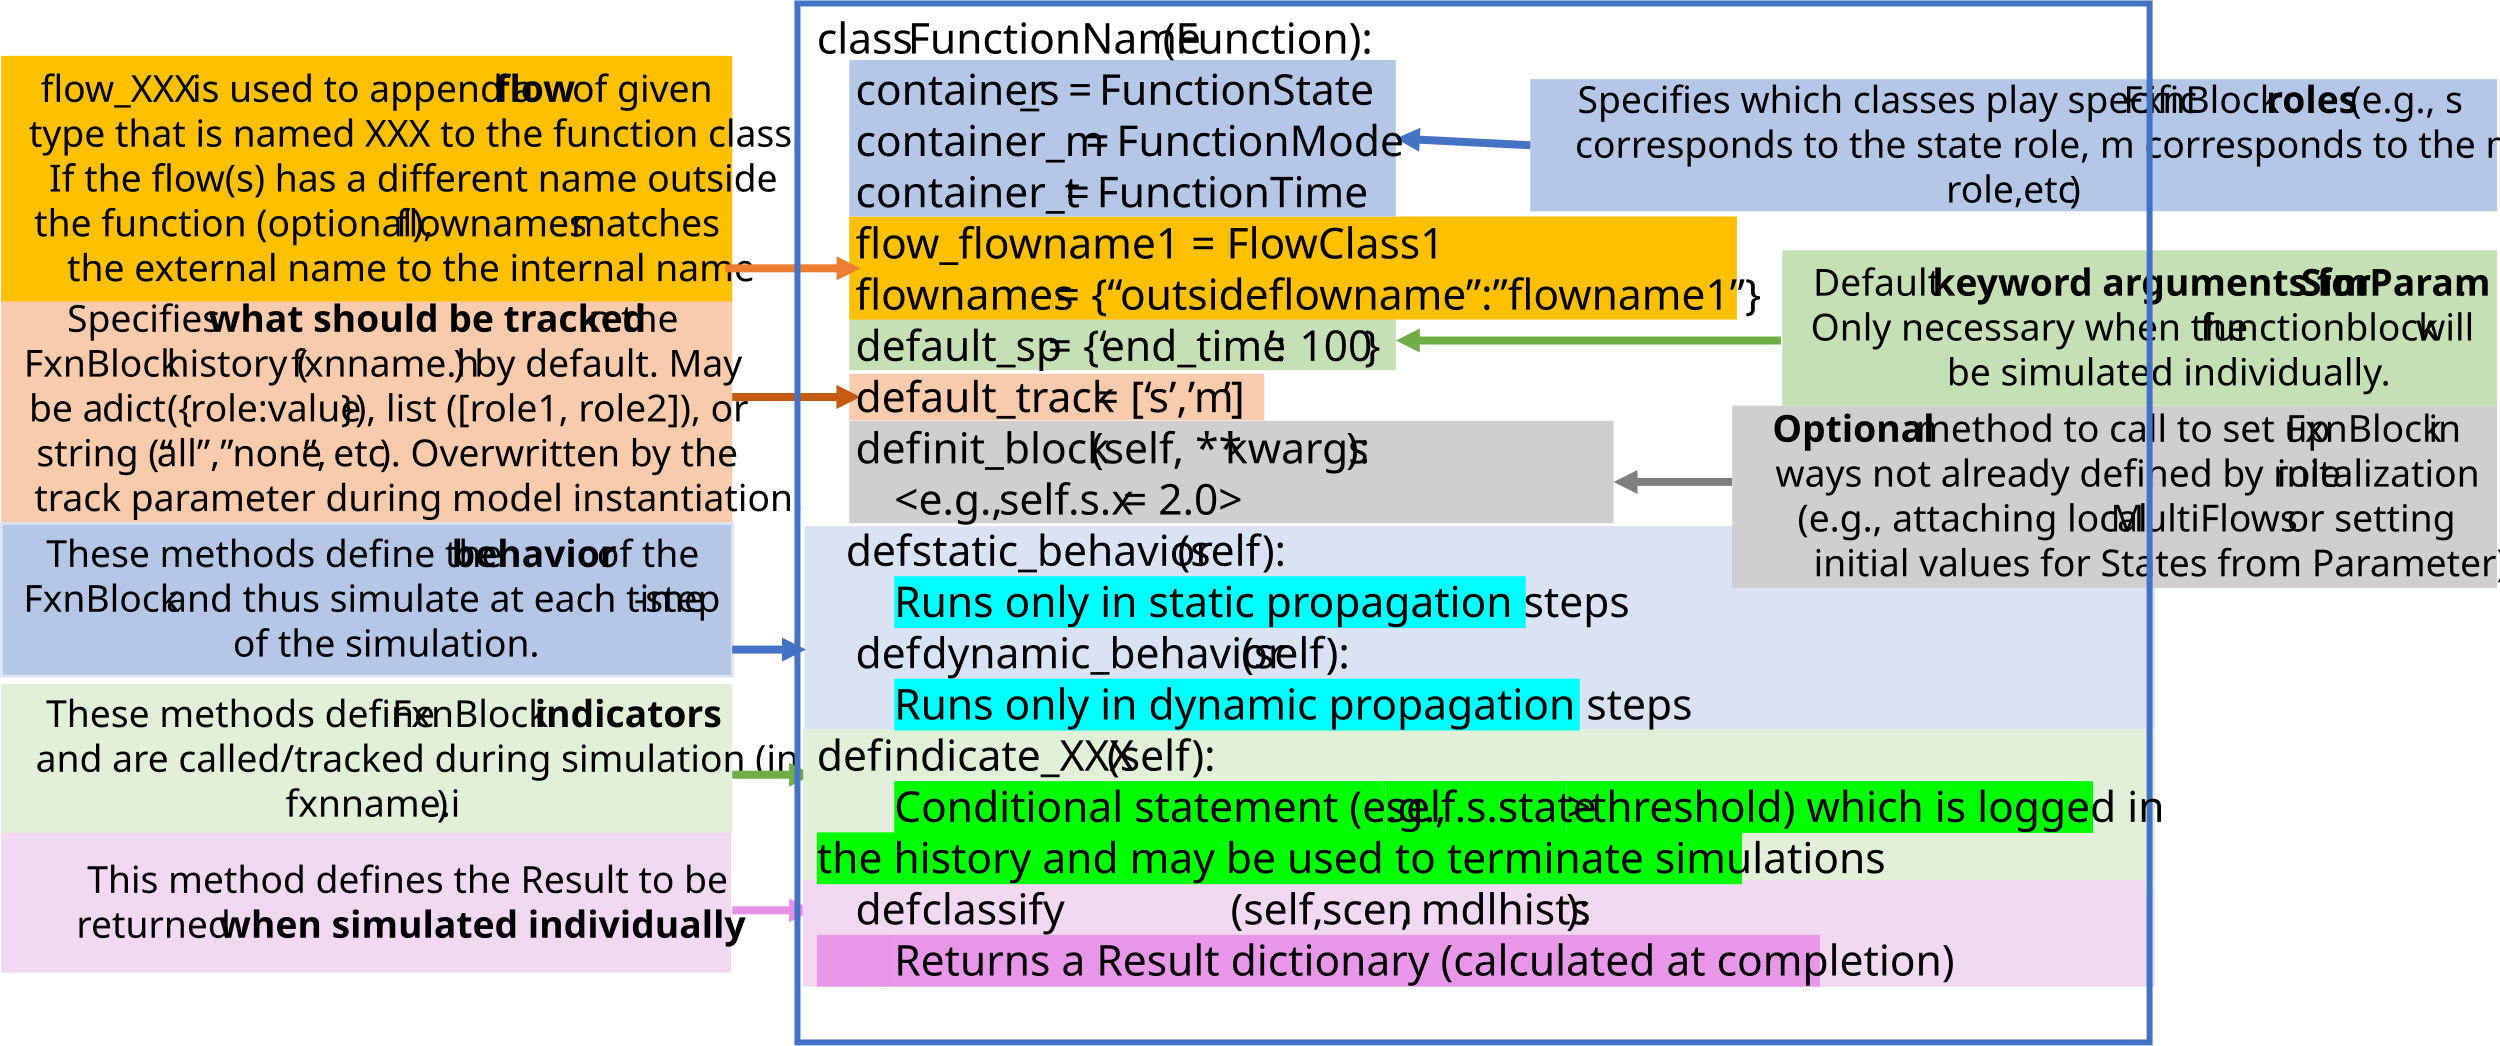
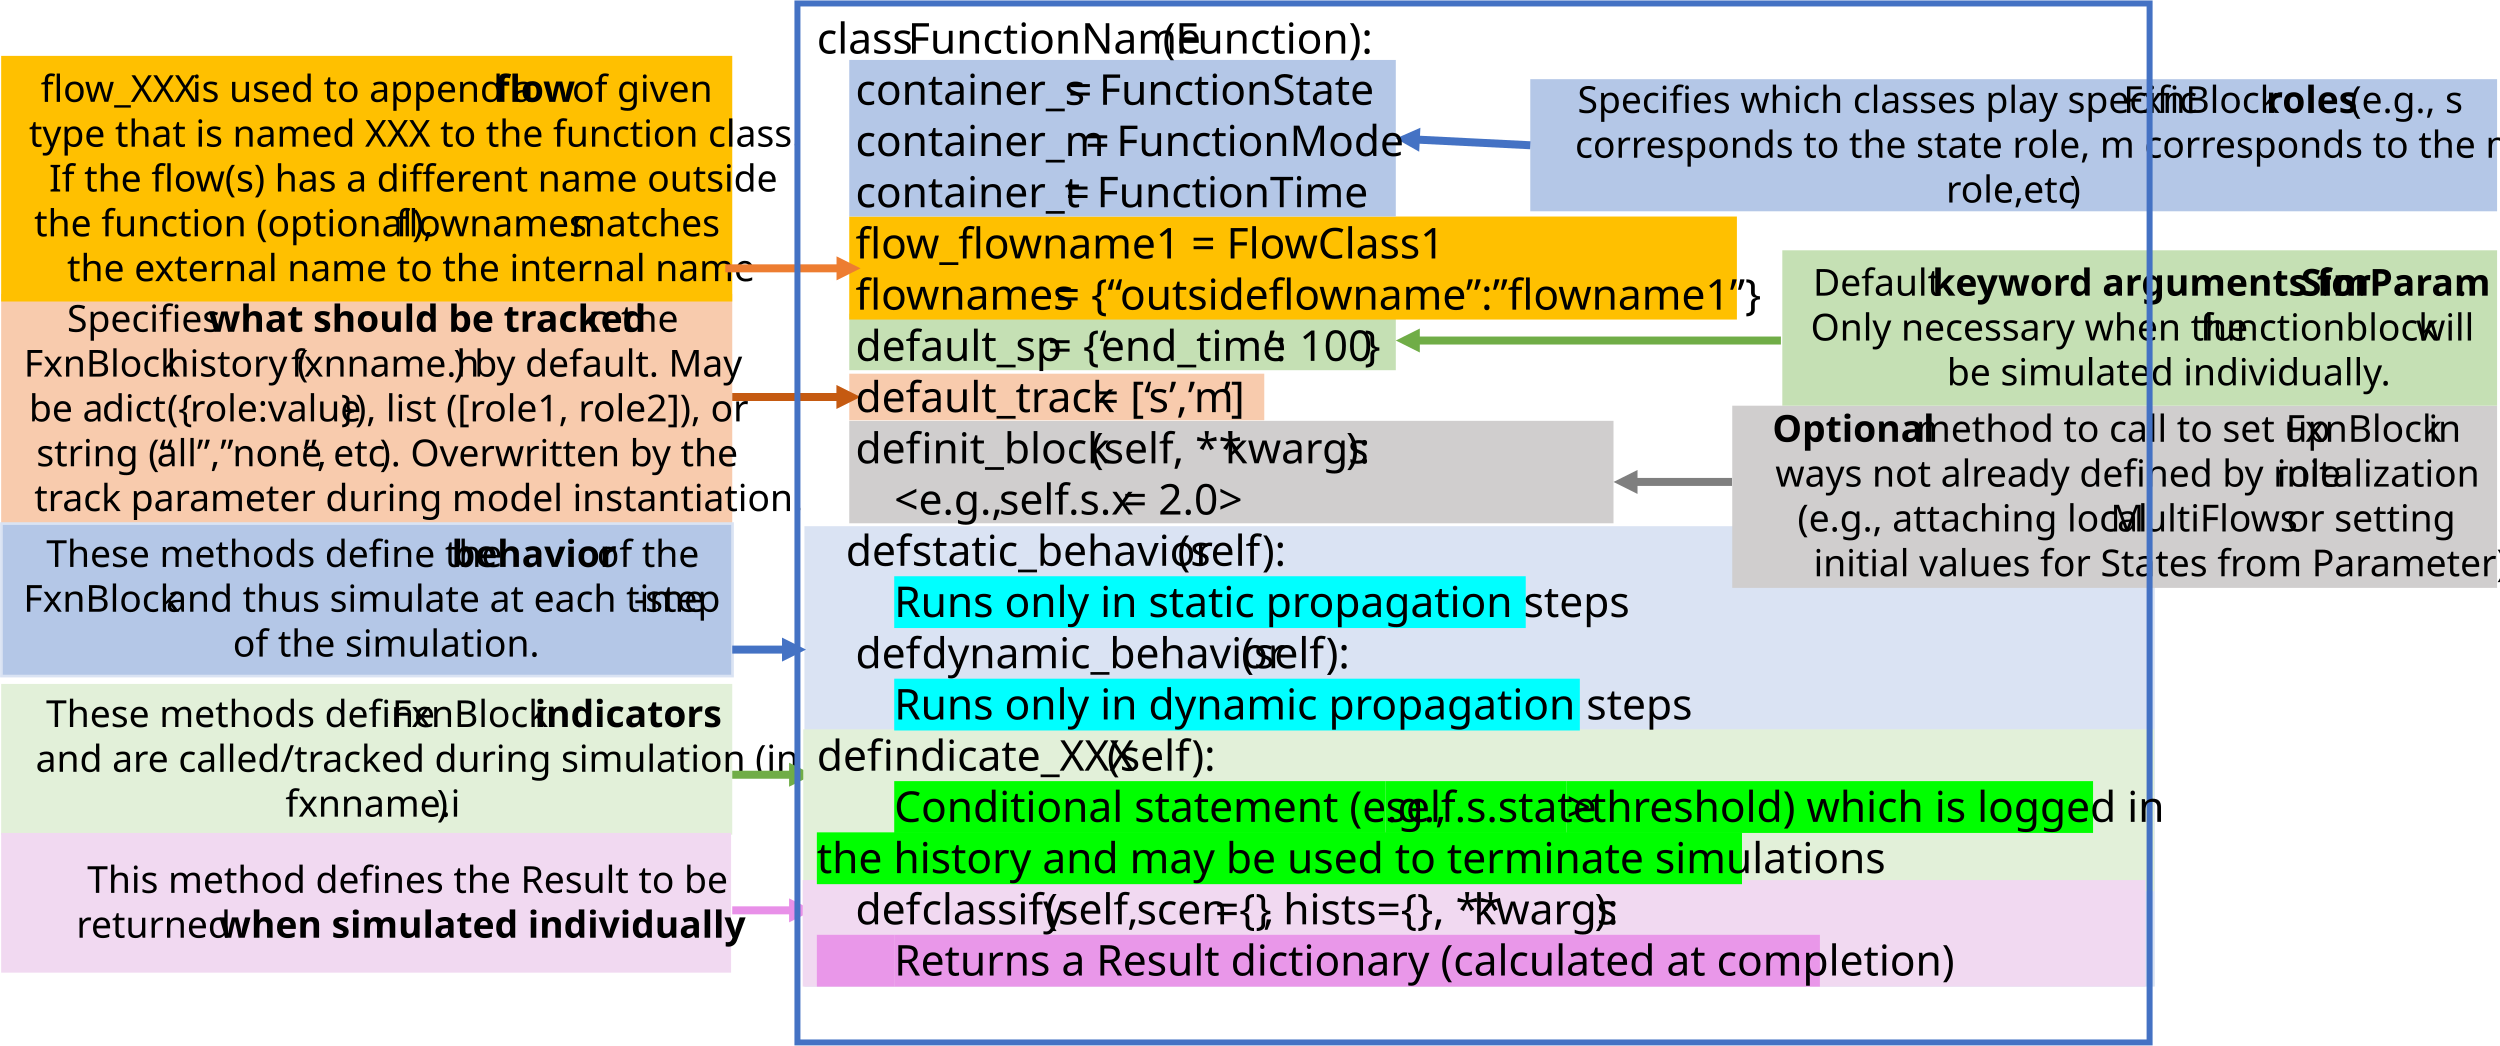
<svg xmlns="http://www.w3.org/2000/svg" width="4295" height="1796" xml:space="preserve" overflow="hidden">
  <g transform="translate(2 -138)">
    <rect x="1380" y="1042" width="2320" height="791" fill="#DAE3F3" />
    <rect x="1457" y="861" width="1313" height="176" fill="#D0CECE" />
    <rect x="1457" y="780" width="713" height="80" fill="#F8CBAD" />
    <rect x="1457" y="677" width="939" height="97" fill="#C5E0B4" />
    <rect x="1457" y="510" width="1525" height="177" fill="#FFC000" />
    <rect x="1457" y="241" width="939" height="269" fill="#B4C7E7" />
    <rect x="0" y="643" width="1256" height="394" fill="#F8CBAD" />
    <text font-family="Calibri,Calibri_MSFontService,sans-serif" font-weight="400" font-size="64" transform="matrix(1 0 0 1 113.181 708)">Specifies </text>
    <text font-family="Calibri,Calibri_MSFontService,sans-serif" font-weight="700" font-size="64" transform="matrix(1 0 0 1 356.098 708)">what should be tracked</text>
    <text font-family="Calibri,Calibri_MSFontService,sans-serif" font-weight="400" font-size="64" transform="matrix(1 0 0 1 992.265 708)">in the </text>
    <text font-family="Calibri,Calibri_MSFontService,sans-serif" font-weight="400" font-size="64" transform="matrix(1 0 0 1 38.9771 785)">FxnBlock</text>
    <text font-family="Calibri,Calibri_MSFontService,sans-serif" font-weight="400" font-size="64" transform="matrix(1 0 0 1 284.185 785)">history (</text>
    <text font-family="Calibri,Calibri_MSFontService,sans-serif" font-weight="400" font-size="64" transform="matrix(1 0 0 1 498.021 785)">fxnname.h</text>
    <text font-family="Calibri,Calibri_MSFontService,sans-serif" font-weight="400" font-size="64" transform="matrix(1 0 0 1 777.031 785)">) by default. May </text>
    <text font-family="Calibri,Calibri_MSFontService,sans-serif" font-weight="400" font-size="64" transform="matrix(1 0 0 1 47.7771 862)">be a </text>
    <text font-family="Calibri,Calibri_MSFontService,sans-serif" font-weight="400" font-size="64" transform="matrix(1 0 0 1 173.246 862)">dict</text>
    <text font-family="Calibri,Calibri_MSFontService,sans-serif" font-weight="400" font-size="64" transform="matrix(1 0 0 1 284.965 862)">({</text>
    <text font-family="Calibri,Calibri_MSFontService,sans-serif" font-weight="400" font-size="64" transform="matrix(1 0 0 1 324.496 862)">role:value</text>
    <text font-family="Calibri,Calibri_MSFontService,sans-serif" font-weight="400" font-size="64" transform="matrix(1 0 0 1 583.775 862)">}), list ([role1, role2]), or </text>
    <text font-family="Calibri,Calibri_MSFontService,sans-serif" font-weight="400" font-size="64" transform="matrix(1 0 0 1 60.45 939)">string (“</text>
    <text font-family="Calibri,Calibri_MSFontService,sans-serif" font-weight="400" font-size="64" transform="matrix(1 0 0 1 267.296 939)">all”,”none</text>
    <text font-family="Calibri,Calibri_MSFontService,sans-serif" font-weight="400" font-size="64" transform="matrix(1 0 0 1 519.402 939)">”, </text>
    <text font-family="Calibri,Calibri_MSFontService,sans-serif" font-weight="400" font-size="64" transform="matrix(1 0 0 1 570.483 939)">etc</text>
    <text font-family="Calibri,Calibri_MSFontService,sans-serif" font-weight="400" font-size="64" transform="matrix(1 0 0 1 650.142 939)">). Overwritten by the </text>
    <text font-family="Calibri,Calibri_MSFontService,sans-serif" font-weight="400" font-size="64" transform="matrix(1 0 0 1 56.875 1016)">track parameter during model instantiation.</text>
    <rect x="0" y="234" width="1256" height="422" fill="#FFC000" />
    <text font-family="Calibri,Calibri_MSFontService,sans-serif" font-weight="400" font-size="64" transform="matrix(1 0 0 1 67.9553 313)">flow_XXX</text>
    <text font-family="Calibri,Calibri_MSFontService,sans-serif" font-weight="400" font-size="64" transform="matrix(1 0 0 1 327.807 313)">is used to append a </text>
    <text font-family="Calibri,Calibri_MSFontService,sans-serif" font-weight="700" font-size="64" transform="matrix(1 0 0 1 848.543 313)">flow </text>
    <text font-family="Calibri,Calibri_MSFontService,sans-serif" font-weight="400" font-size="64" transform="matrix(1 0 0 1 980.772 313)">of given </text>
    <text font-family="Calibri,Calibri_MSFontService,sans-serif" font-weight="400" font-size="64" transform="matrix(1 0 0 1 47.7199 390)">type that is named XXX to the function class. </text>
    <text font-family="Calibri,Calibri_MSFontService,sans-serif" font-weight="400" font-size="64" transform="matrix(1 0 0 1 82.3011 467)">If the flow(s) has a different name outside </text>
    <text font-family="Calibri,Calibri_MSFontService,sans-serif" font-weight="400" font-size="64" transform="matrix(1 0 0 1 56.6574 544)">the function (optional), </text>
    <text font-family="Calibri,Calibri_MSFontService,sans-serif" font-weight="400" font-size="64" transform="matrix(1 0 0 1 677.997 544)">flownames</text>
    <text font-family="Calibri,Calibri_MSFontService,sans-serif" font-weight="400" font-size="64" transform="matrix(1 0 0 1 979.099 544)">matches </text>
    <text font-family="Calibri,Calibri_MSFontService,sans-serif" font-weight="400" font-size="64" transform="matrix(1 0 0 1 113.239 621)">the external name to the internal name</text>
    <rect x="2627" y="274" width="1661" height="227" fill="#B4C7E7" />
    <text font-family="Calibri,Calibri_MSFontService,sans-serif" font-weight="400" font-size="64" transform="matrix(1 0 0 1 2708.17 332)">Specifies which classes play specific </text>
    <text font-family="Calibri,Calibri_MSFontService,sans-serif" font-weight="400" font-size="64" transform="matrix(1 0 0 1 3645.99 332)">FxnBlock</text>
    <text font-family="Calibri,Calibri_MSFontService,sans-serif" font-weight="700" font-size="64" transform="matrix(1 0 0 1 3891.2 332)">roles </text>
    <text font-family="Calibri,Calibri_MSFontService,sans-serif" font-weight="400" font-size="64" transform="matrix(1 0 0 1 4035.94 332)">(e.g., s </text>
    <text font-family="Calibri,Calibri_MSFontService,sans-serif" font-weight="400" font-size="64" transform="matrix(1 0 0 1 2703.98 409)">corresponds to the state role, m corresponds to the mode </text>
    <text font-family="Calibri,Calibri_MSFontService,sans-serif" font-weight="400" font-size="64" transform="matrix(1 0 0 1 3341.38 486)">role, </text>
    <text font-family="Calibri,Calibri_MSFontService,sans-serif" font-weight="400" font-size="64" transform="matrix(1 0 0 1 3473.84 486)">etc</text>
    <text font-family="Calibri,Calibri_MSFontService,sans-serif" font-weight="400" font-size="64" transform="matrix(1 0 0 1 3553.5 486)">)</text>
    <rect x="2974" y="835" width="1314" height="313" fill="#D0CECE" />
    <text font-family="Calibri,Calibri_MSFontService,sans-serif" font-weight="700" font-size="64" transform="matrix(1 0 0 1 3042.97 897)">Optional</text>
    <text font-family="Calibri,Calibri_MSFontService,sans-serif" font-weight="400" font-size="64" transform="matrix(1 0 0 1 3289.65 897)">method to call to set up </text>
    <text font-family="Calibri,Calibri_MSFontService,sans-serif" font-weight="400" font-size="64" transform="matrix(1 0 0 1 3924.85 897)">FxnBlock</text>
    <text font-family="Calibri,Calibri_MSFontService,sans-serif" font-weight="400" font-size="64" transform="matrix(1 0 0 1 4170.06 897)">in </text>
    <text font-family="Calibri,Calibri_MSFontService,sans-serif" font-weight="400" font-size="64" transform="matrix(1 0 0 1 3048.03 974)">ways not already defined by role </text>
    <text font-family="Calibri,Calibri_MSFontService,sans-serif" font-weight="400" font-size="64" transform="matrix(1 0 0 1 3909.59 974)">initalization</text>
    <text font-family="Calibri,Calibri_MSFontService,sans-serif" font-weight="400" font-size="64" transform="matrix(1 0 0 1 3086.12 1051)">(e.g., attaching local </text>
    <text font-family="Calibri,Calibri_MSFontService,sans-serif" font-weight="400" font-size="64" transform="matrix(1 0 0 1 3623.68 1051)">MultiFlows</text>
    <text font-family="Calibri,Calibri_MSFontService,sans-serif" font-weight="400" font-size="64" transform="matrix(1 0 0 1 3926.5 1051)">or setting </text>
    <text font-family="Calibri,Calibri_MSFontService,sans-serif" font-weight="400" font-size="64" transform="matrix(1 0 0 1 3113.76 1128)">initial values for States from Parameter)</text>
    <path d="M2626.76 394.431 2429.99 384.584 2430.68 370.852 2627.45 380.698ZM2436.17 398.661 2396 376 2438.23 357.462Z" fill="#4472C4" />
    <path d="M1244 592.125 1442.04 592.125 1442.04 605.875 1244 605.875ZM1435.16 578.375 1476.41 599.001 1435.16 619.625Z" fill="#ED7D31" />
    <path d="M1256 813.125 1441.83 813.125 1441.83 826.875 1256 826.875ZM1434.95 799.375 1476.2 820 1434.95 840.625Z" fill="#C55A11" />
    <path d="M3.75019e-06-6.875 627.228-6.875 627.228 6.875-3.75019e-06 6.875ZM620.353-20.625 661.603 0 620.353 20.625Z" fill="#70AD47" transform="matrix(-1 0 0 1 3057.6 723)" />
    <path d="M1.21865e-05-6.875 169.222-6.875 169.222 6.875-1.21865e-05 6.875ZM162.347-20.625 203.597 0 162.347 20.625Z" fill="#7F7F7F" transform="matrix(-1 0 0 1 2973.6 966)" />
    <rect x="0.5" y="1037.5" width="1256" height="262" stroke="#DAE3F3" stroke-width="4.583" stroke-miterlimit="8" fill="#B4C7E7" />
    <text font-family="Calibri,Calibri_MSFontService,sans-serif" font-weight="400" font-size="64" transform="matrix(1 0 0 1 77.5458 1112)">These methods define the </text>
    <text font-family="Calibri,Calibri_MSFontService,sans-serif" font-weight="700" font-size="64" transform="matrix(1 0 0 1 773.869 1112)">behavior</text>
    <text font-family="Calibri,Calibri_MSFontService,sans-serif" font-weight="400" font-size="64" transform="matrix(1 0 0 1 1023.32 1112)">of the </text>
    <text font-family="Calibri,Calibri_MSFontService,sans-serif" font-weight="400" font-size="64" transform="matrix(1 0 0 1 38.1521 1189)">FxnBlock</text>
    <text font-family="Calibri,Calibri_MSFontService,sans-serif" font-weight="400" font-size="64" transform="matrix(1 0 0 1 283.36 1189)">and thus simulate at each time</text>
    <text font-family="Calibri,Calibri_MSFontService,sans-serif" font-weight="400" font-size="64" transform="matrix(1 0 0 1 1087 1189)">-</text>
    <text font-family="Calibri,Calibri_MSFontService,sans-serif" font-weight="400" font-size="64" transform="matrix(1 0 0 1 1106.48 1189)">step </text>
    <text font-family="Calibri,Calibri_MSFontService,sans-serif" font-weight="400" font-size="64" transform="matrix(1 0 0 1 398.035 1266)">of the simulation. </text>
    <path d="M1256 1247.12 1348.35 1247.13 1348.35 1260.88 1256 1260.88ZM1341.48 1233.38 1382.73 1254 1341.48 1274.63Z" fill="#4472C4" />
    <rect x="0" y="1313" width="1256" height="259" fill="#E2F0D9" />
    <text font-family="Calibri,Calibri_MSFontService,sans-serif" font-weight="400" font-size="64" transform="matrix(1 0 0 1 77.1108 1387)">These methods define </text>
    <text font-family="Calibri,Calibri_MSFontService,sans-serif" font-weight="400" font-size="64" transform="matrix(1 0 0 1 671.455 1387)">FxnBlock</text>
    <text font-family="Calibri,Calibri_MSFontService,sans-serif" font-weight="700" font-size="64" transform="matrix(1 0 0 1 916.663 1387)">indicators</text>
    <text font-family="Calibri,Calibri_MSFontService,sans-serif" font-weight="400" font-size="64" transform="matrix(1 0 0 1 59.2358 1464)">and are called/tracked during simulation (in </text>
    <text font-family="Calibri,Calibri_MSFontService,sans-serif" font-weight="400" font-size="64" transform="matrix(1 0 0 1 488.259 1541)">fxnname.i</text>
    <text font-family="Calibri,Calibri_MSFontService,sans-serif" font-weight="400" font-size="64" transform="matrix(1 0 0 1 748.363 1541)">)</text>
    <rect x="3060" y="568" width="1228" height="267" fill="#C5E0B4" />
    <text font-family="Calibri,Calibri_MSFontService,sans-serif" font-weight="400" font-size="64" transform="matrix(1 0 0 1 3112.75 646)">Default </text>
    <text font-family="Calibri,Calibri_MSFontService,sans-serif" font-weight="700" font-size="64" transform="matrix(1 0 0 1 3317.74 646)">keyword arguments for </text>
    <text font-family="Calibri,Calibri_MSFontService,sans-serif" font-weight="700" font-size="64" transform="matrix(1 0 0 1 3950.93 646)">SimParam</text>
    <text font-family="Calibri,Calibri_MSFontService,sans-serif" font-weight="400" font-size="64" transform="matrix(1 0 0 1 4219.24 646)">. </text>
    <text font-family="Calibri,Calibri_MSFontService,sans-serif" font-weight="400" font-size="64" transform="matrix(1 0 0 1 3108.68 723)">Only necessary when the </text>
    <text font-family="Calibri,Calibri_MSFontService,sans-serif" font-weight="400" font-size="64" transform="matrix(1 0 0 1 3777.59 723)">functionblock</text>
    <text font-family="Calibri,Calibri_MSFontService,sans-serif" font-weight="400" font-size="64" transform="matrix(1 0 0 1 4148.84 723)">will </text>
    <text font-family="Calibri,Calibri_MSFontService,sans-serif" font-weight="400" font-size="64" transform="matrix(1 0 0 1 3342.77 800)">be simulated individually.</text>
    <path d="M1256 1462.12 1360.5 1462.13 1360.5 1475.88 1256 1475.87ZM1353.62 1448.38 1394.87 1469 1353.62 1489.63Z" fill="#70AD47" />
    <rect x="0" y="1569" width="1254" height="240" fill="#F1D9F1" />
    <text font-family="Calibri,Calibri_MSFontService,sans-serif" font-weight="400" font-size="64" transform="matrix(1 0 0 1 147.821 1672)">This method defines the Result to be </text>
    <text font-family="Calibri,Calibri_MSFontService,sans-serif" font-weight="400" font-size="64" transform="matrix(1 0 0 1 129.144 1749)">returned </text>
    <text font-family="Calibri,Calibri_MSFontService,sans-serif" font-weight="700" font-size="64" transform="matrix(1 0 0 1 374.306 1749)">when simulated individually</text>
    <path d="M1256 1695.12 1360.5 1695.13 1360.5 1708.88 1256 1708.87ZM1353.62 1681.38 1394.87 1702 1353.62 1722.63Z" fill="#E890E8" />
    <rect x="1378" y="1391" width="2321" height="278" fill="#E2F0D9" />
    <rect x="1377" y="1650" width="2307" height="183" fill="#F1D9F1" />
    <rect x="1368" y="144" width="2323" height="1785" stroke="#4472C4" stroke-width="10.312" stroke-miterlimit="8" fill="none" />
    <path d="M1534.27 1127.98 2619.21 1127.98 2619.21 1216.98 1534.27 1216.98Z" fill="#00FFFF" fill-rule="evenodd" />
    <path d="M1534.27 1303.98 2712.14 1303.98 2712.14 1392.98 1534.27 1392.98Z" fill="#00FFFF" fill-rule="evenodd" />
    <path d="M1534.27 1479.98 2378.52 1479.98 2378.52 1568.98 1534.27 1568.98Z" fill="#00FF00" fill-rule="evenodd" />
    <path d="M2378.52 1479.98 2689.56 1479.98 2689.56 1568.98 2378.52 1568.98Z" fill="#00FF00" fill-rule="evenodd" />
    <path d="M2689.56 1479.98 3593.88 1479.98 3593.88 1568.98 2689.56 1568.98Z" fill="#00FF00" fill-rule="evenodd" />
    <path d="M1401.35 1567.98 2990.76 1567.98 2990.76 1656.98 1401.35 1656.98Z" fill="#00FF00" fill-rule="evenodd" />
    <path d="M1401.35 1743.98 1534.27 1743.98 1534.27 1832.98 1401.35 1832.98Z" fill="#E997E9" fill-rule="evenodd" />
    <path d="M1534.27 1743.98 3124.61 1743.98 3124.61 1832.98 1534.27 1832.98Z" fill="#E997E9" fill-rule="evenodd" />
    <text font-family="Calibri,Calibri_MSFontService,sans-serif" font-weight="400" font-size="73" transform="matrix(1 0 0 1 1401.35 230)">class </text>
    <text font-family="Calibri,Calibri_MSFontService,sans-serif" font-weight="400" font-size="73" transform="matrix(1 0 0 1 1557.76 230)">FunctionName</text>
    <text font-family="Calibri,Calibri_MSFontService,sans-serif" font-weight="400" font-size="73" transform="matrix(1 0 0 1 1995.46 230)">(Function):</text>
-     <text font-family="Calibri,Calibri_MSFontService,sans-serif" font-weight="400" font-size="73" transform="matrix(1 0 0 1 1467.81 318)">container</text>
-     <text font-family="Calibri,Calibri_MSFontService,sans-serif" font-weight="400" font-size="73" transform="matrix(1 0 0 1 1750.92 318)">_s</text>
+     <text font-family="Calibri,Calibri_MSFontService,sans-serif" font-weight="400" font-size="73" transform="matrix(1 0 0 1 1467.81 318)">container_s</text>
    <text font-family="Calibri,Calibri_MSFontService,sans-serif" font-weight="400" font-size="73" transform="matrix(1 0 0 1 1832.85 318)">= </text>
    <text font-family="Calibri,Calibri_MSFontService,sans-serif" font-weight="400" font-size="73" transform="matrix(1 0 0 1 1886.13 318)">FunctionState</text>
    <text font-family="Calibri,Calibri_MSFontService,sans-serif" font-weight="400" font-size="73" transform="matrix(1 0 0 1 1467.81 406)">container_m</text>
    <text font-family="Calibri,Calibri_MSFontService,sans-serif" font-weight="400" font-size="73" transform="matrix(1 0 0 1 1862.64 406)">= </text>
    <text font-family="Calibri,Calibri_MSFontService,sans-serif" font-weight="400" font-size="73" transform="matrix(1 0 0 1 1915.92 406)">FunctionMode</text>
    <text font-family="Calibri,Calibri_MSFontService,sans-serif" font-weight="400" font-size="73" transform="matrix(1 0 0 1 1467.81 494)">container_t</text>
    <text font-family="Calibri,Calibri_MSFontService,sans-serif" font-weight="400" font-size="73" transform="matrix(1 0 0 1 1828.84 494)">= </text>
    <text font-family="Calibri,Calibri_MSFontService,sans-serif" font-weight="400" font-size="73" transform="matrix(1 0 0 1 1882.12 494)">FunctionTime</text>
    <text font-family="Calibri,Calibri_MSFontService,sans-serif" font-weight="400" font-size="73" transform="matrix(1 0 0 1 1467.81 582)">flow_flowname1 = FlowClass1</text>
    <text font-family="Calibri,Calibri_MSFontService,sans-serif" font-weight="400" font-size="73" transform="matrix(1 0 0 1 1467.81 670)">flownames</text>
    <text font-family="Calibri,Calibri_MSFontService,sans-serif" font-weight="400" font-size="73" transform="matrix(1 0 0 1 1811.83 670)">= {“outsideflowname”:”flowname1”}</text>
    <text font-family="Calibri,Calibri_MSFontService,sans-serif" font-weight="400" font-size="73" transform="matrix(1 0 0 1 1467.81 758)">default_sp</text>
    <text font-family="Calibri,Calibri_MSFontService,sans-serif" font-weight="400" font-size="73" transform="matrix(1 0 0 1 1798.01 758)">= {‘</text>
    <text font-family="Calibri,Calibri_MSFontService,sans-serif" font-weight="400" font-size="73" transform="matrix(1 0 0 1 1889.43 758)">end_time</text>
    <text font-family="Calibri,Calibri_MSFontService,sans-serif" font-weight="400" font-size="73" transform="matrix(1 0 0 1 2175.89 758)">’: </text>
    <text font-family="Calibri,Calibri_MSFontService,sans-serif" font-weight="400" font-size="73" transform="matrix(1 0 0 1 2230.31 758)">100</text>
    <text font-family="Calibri,Calibri_MSFontService,sans-serif" font-weight="400" font-size="73" transform="matrix(1 0 0 1 2342.03 758)">}</text>
    <text font-family="Calibri,Calibri_MSFontService,sans-serif" font-weight="400" font-size="73" transform="matrix(1 0 0 1 1467.81 846)">default_track</text>
    <text font-family="Calibri,Calibri_MSFontService,sans-serif" font-weight="400" font-size="73" transform="matrix(1 0 0 1 1879 846)">= [‘</text>
    <text font-family="Calibri,Calibri_MSFontService,sans-serif" font-weight="400" font-size="73" transform="matrix(1 0 0 1 1971.29 846)">s’,’m</text>
    <text font-family="Calibri,Calibri_MSFontService,sans-serif" font-weight="400" font-size="73" transform="matrix(1 0 0 1 2099.67 846)">’]</text>
    <text font-family="Calibri,Calibri_MSFontService,sans-serif" font-weight="400" font-size="73" transform="matrix(1 0 0 1 1467.81 934)">def </text>
    <text font-family="Calibri,Calibri_MSFontService,sans-serif" font-weight="400" font-size="73" transform="matrix(1 0 0 1 1581.18 934)">init_block</text>
    <text font-family="Calibri,Calibri_MSFontService,sans-serif" font-weight="400" font-size="73" transform="matrix(1 0 0 1 1872.22 934)">(self, **</text>
    <text font-family="Calibri,Calibri_MSFontService,sans-serif" font-weight="400" font-size="73" transform="matrix(1 0 0 1 2102.6 934)">kwargs</text>
    <text font-family="Calibri,Calibri_MSFontService,sans-serif" font-weight="400" font-size="73" transform="matrix(1 0 0 1 2310.45 934)">):</text>
    <text font-family="Calibri,Calibri_MSFontService,sans-serif" font-weight="400" font-size="73" transform="matrix(1 0 0 1 1534.27 1022)">&lt;e.g., </text>
    <text font-family="Calibri,Calibri_MSFontService,sans-serif" font-weight="400" font-size="73" transform="matrix(1 0 0 1 1714.37 1022)">self.s.x</text>
    <text font-family="Calibri,Calibri_MSFontService,sans-serif" font-weight="400" font-size="73" transform="matrix(1 0 0 1 1927.2 1022)">= 2.0&gt;</text>
    <text font-family="Calibri,Calibri_MSFontService,sans-serif" font-weight="400" font-size="73" transform="matrix(1 0 0 1 1451.19 1110)">def </text>
    <text font-family="Calibri,Calibri_MSFontService,sans-serif" font-weight="400" font-size="73" transform="matrix(1 0 0 1 1564.56 1110)">static_behavior</text>
    <text font-family="Calibri,Calibri_MSFontService,sans-serif" font-weight="400" font-size="73" transform="matrix(1 0 0 1 2020.99 1110)">(self):</text>
    <text font-family="Calibri,Calibri_MSFontService,sans-serif" font-weight="400" font-size="73" transform="matrix(1 0 0 1 1534.27 1198)">Runs only in static propagation steps</text>
    <text font-family="Calibri,Calibri_MSFontService,sans-serif" font-weight="400" font-size="73" transform="matrix(1 0 0 1 1467.81 1286)">def </text>
    <text font-family="Calibri,Calibri_MSFontService,sans-serif" font-weight="400" font-size="73" transform="matrix(1 0 0 1 1581.18 1286)">dynamic_behavior</text>
    <text font-family="Calibri,Calibri_MSFontService,sans-serif" font-weight="400" font-size="73" transform="matrix(1 0 0 1 2130.54 1286)">(self):</text>
    <text font-family="Calibri,Calibri_MSFontService,sans-serif" font-weight="400" font-size="73" transform="matrix(1 0 0 1 1534.27 1374)">Runs only in dynamic propagation steps</text>
    <text font-family="Calibri,Calibri_MSFontService,sans-serif" font-weight="400" font-size="73" transform="matrix(1 0 0 1 1401.35 1462)">def </text>
    <text font-family="Calibri,Calibri_MSFontService,sans-serif" font-weight="400" font-size="73" transform="matrix(1 0 0 1 1514.72 1462)">indicate_XXX</text>
    <text font-family="Calibri,Calibri_MSFontService,sans-serif" font-weight="400" font-size="73" transform="matrix(1 0 0 1 1899.93 1462)">(self):</text>
    <text font-family="Calibri,Calibri_MSFontService,sans-serif" font-weight="400" font-size="73" transform="matrix(1 0 0 1 1534.27 1550)">Conditional statement (e.g., </text>
    <text font-family="Calibri,Calibri_MSFontService,sans-serif" font-weight="400" font-size="73" transform="matrix(1 0 0 1 2378.52 1550)">self.s.state</text>
    <text font-family="Calibri,Calibri_MSFontService,sans-serif" font-weight="400" font-size="73" transform="matrix(1 0 0 1 2689.56 1550)">&gt;threshold) which is logged in </text>
    <text font-family="Calibri,Calibri_MSFontService,sans-serif" font-weight="400" font-size="73" transform="matrix(1 0 0 1 1401.35 1638)">the history and may be used to terminate simulations</text>
-     <text font-family="Calibri,Calibri_MSFontService,sans-serif" font-weight="400" font-size="73" transform="matrix(1 0 0 1 1467.81 1726)">def </text>
+     <text font-family="Calibri,Calibri_MSFontService,sans-serif" font-weight="400" font-size="73" transform="matrix(1 0 0 1 1467.81 1726)">def</text>
    <text font-family="Calibri,Calibri_MSFontService,sans-serif" font-weight="400" font-size="73" transform="matrix(1 0 0 1 1581.18 1726)">classify</text>
-     <text font-family="Calibri,Calibri_MSFontService,sans-serif" font-weight="400" font-size="73" transform="matrix(1 0 0 1 2112.11 1726)">(self, </text>
-     <text font-family="Calibri,Calibri_MSFontService,sans-serif" font-weight="400" font-size="73" transform="matrix(1 0 0 1 2269.16 1726)">scen</text>
-     <text font-family="Calibri,Calibri_MSFontService,sans-serif" font-weight="400" font-size="73" transform="matrix(1 0 0 1 2403.79 1726)">, </text>
-     <text font-family="Calibri,Calibri_MSFontService,sans-serif" font-weight="400" font-size="73" transform="matrix(1 0 0 1 2438.74 1726)">mdlhists</text>
-     <text font-family="Calibri,Calibri_MSFontService,sans-serif" font-weight="400" font-size="73" transform="matrix(1 0 0 1 2688.28 1726)">):</text>
+     <text font-family="Calibri,Calibri_MSFontService,sans-serif" font-weight="400" font-size="73" transform="matrix(1 0 0 1 1793.52 1726)">(</text>
+     <text font-family="Calibri,Calibri_MSFontService,sans-serif" font-weight="400" font-size="73" transform="matrix(1 0 0 1 1815.87 1726)">self, </text>
+     <text font-family="Calibri,Calibri_MSFontService,sans-serif" font-weight="400" font-size="73" transform="matrix(1 0 0 1 1950.57 1726)">scen</text>
+     <text font-family="Calibri,Calibri_MSFontService,sans-serif" font-weight="400" font-size="73" transform="matrix(1 0 0 1 2085.21 1726)">={}</text>
+     <text font-family="Calibri,Calibri_MSFontService,sans-serif" font-weight="400" font-size="73" transform="matrix(1 0 0 1 2167.71 1726)">,</text>
+     <text font-family="Calibri,Calibri_MSFontService,sans-serif" font-weight="400" font-size="73" transform="matrix(1 0 0 1 2202.65 1726)">hists={}, **</text>
+     <text font-family="Calibri,Calibri_MSFontService,sans-serif" font-weight="400" font-size="73" transform="matrix(1 0 0 1 2529.54 1726)">kwargs</text>
+     <text font-family="Calibri,Calibri_MSFontService,sans-serif" font-weight="400" font-size="73" transform="matrix(1 0 0 1 2737.39 1726)">):</text>
    <text font-family="Calibri,Calibri_MSFontService,sans-serif" font-weight="400" font-size="73" transform="matrix(1 0 0 1 1401.35 1814)">        </text>
    <text font-family="Calibri,Calibri_MSFontService,sans-serif" font-weight="400" font-size="73" transform="matrix(1 0 0 1 1534.27 1814)">Returns a Result dictionary (calculated at completion)</text>
  </g>
</svg>
